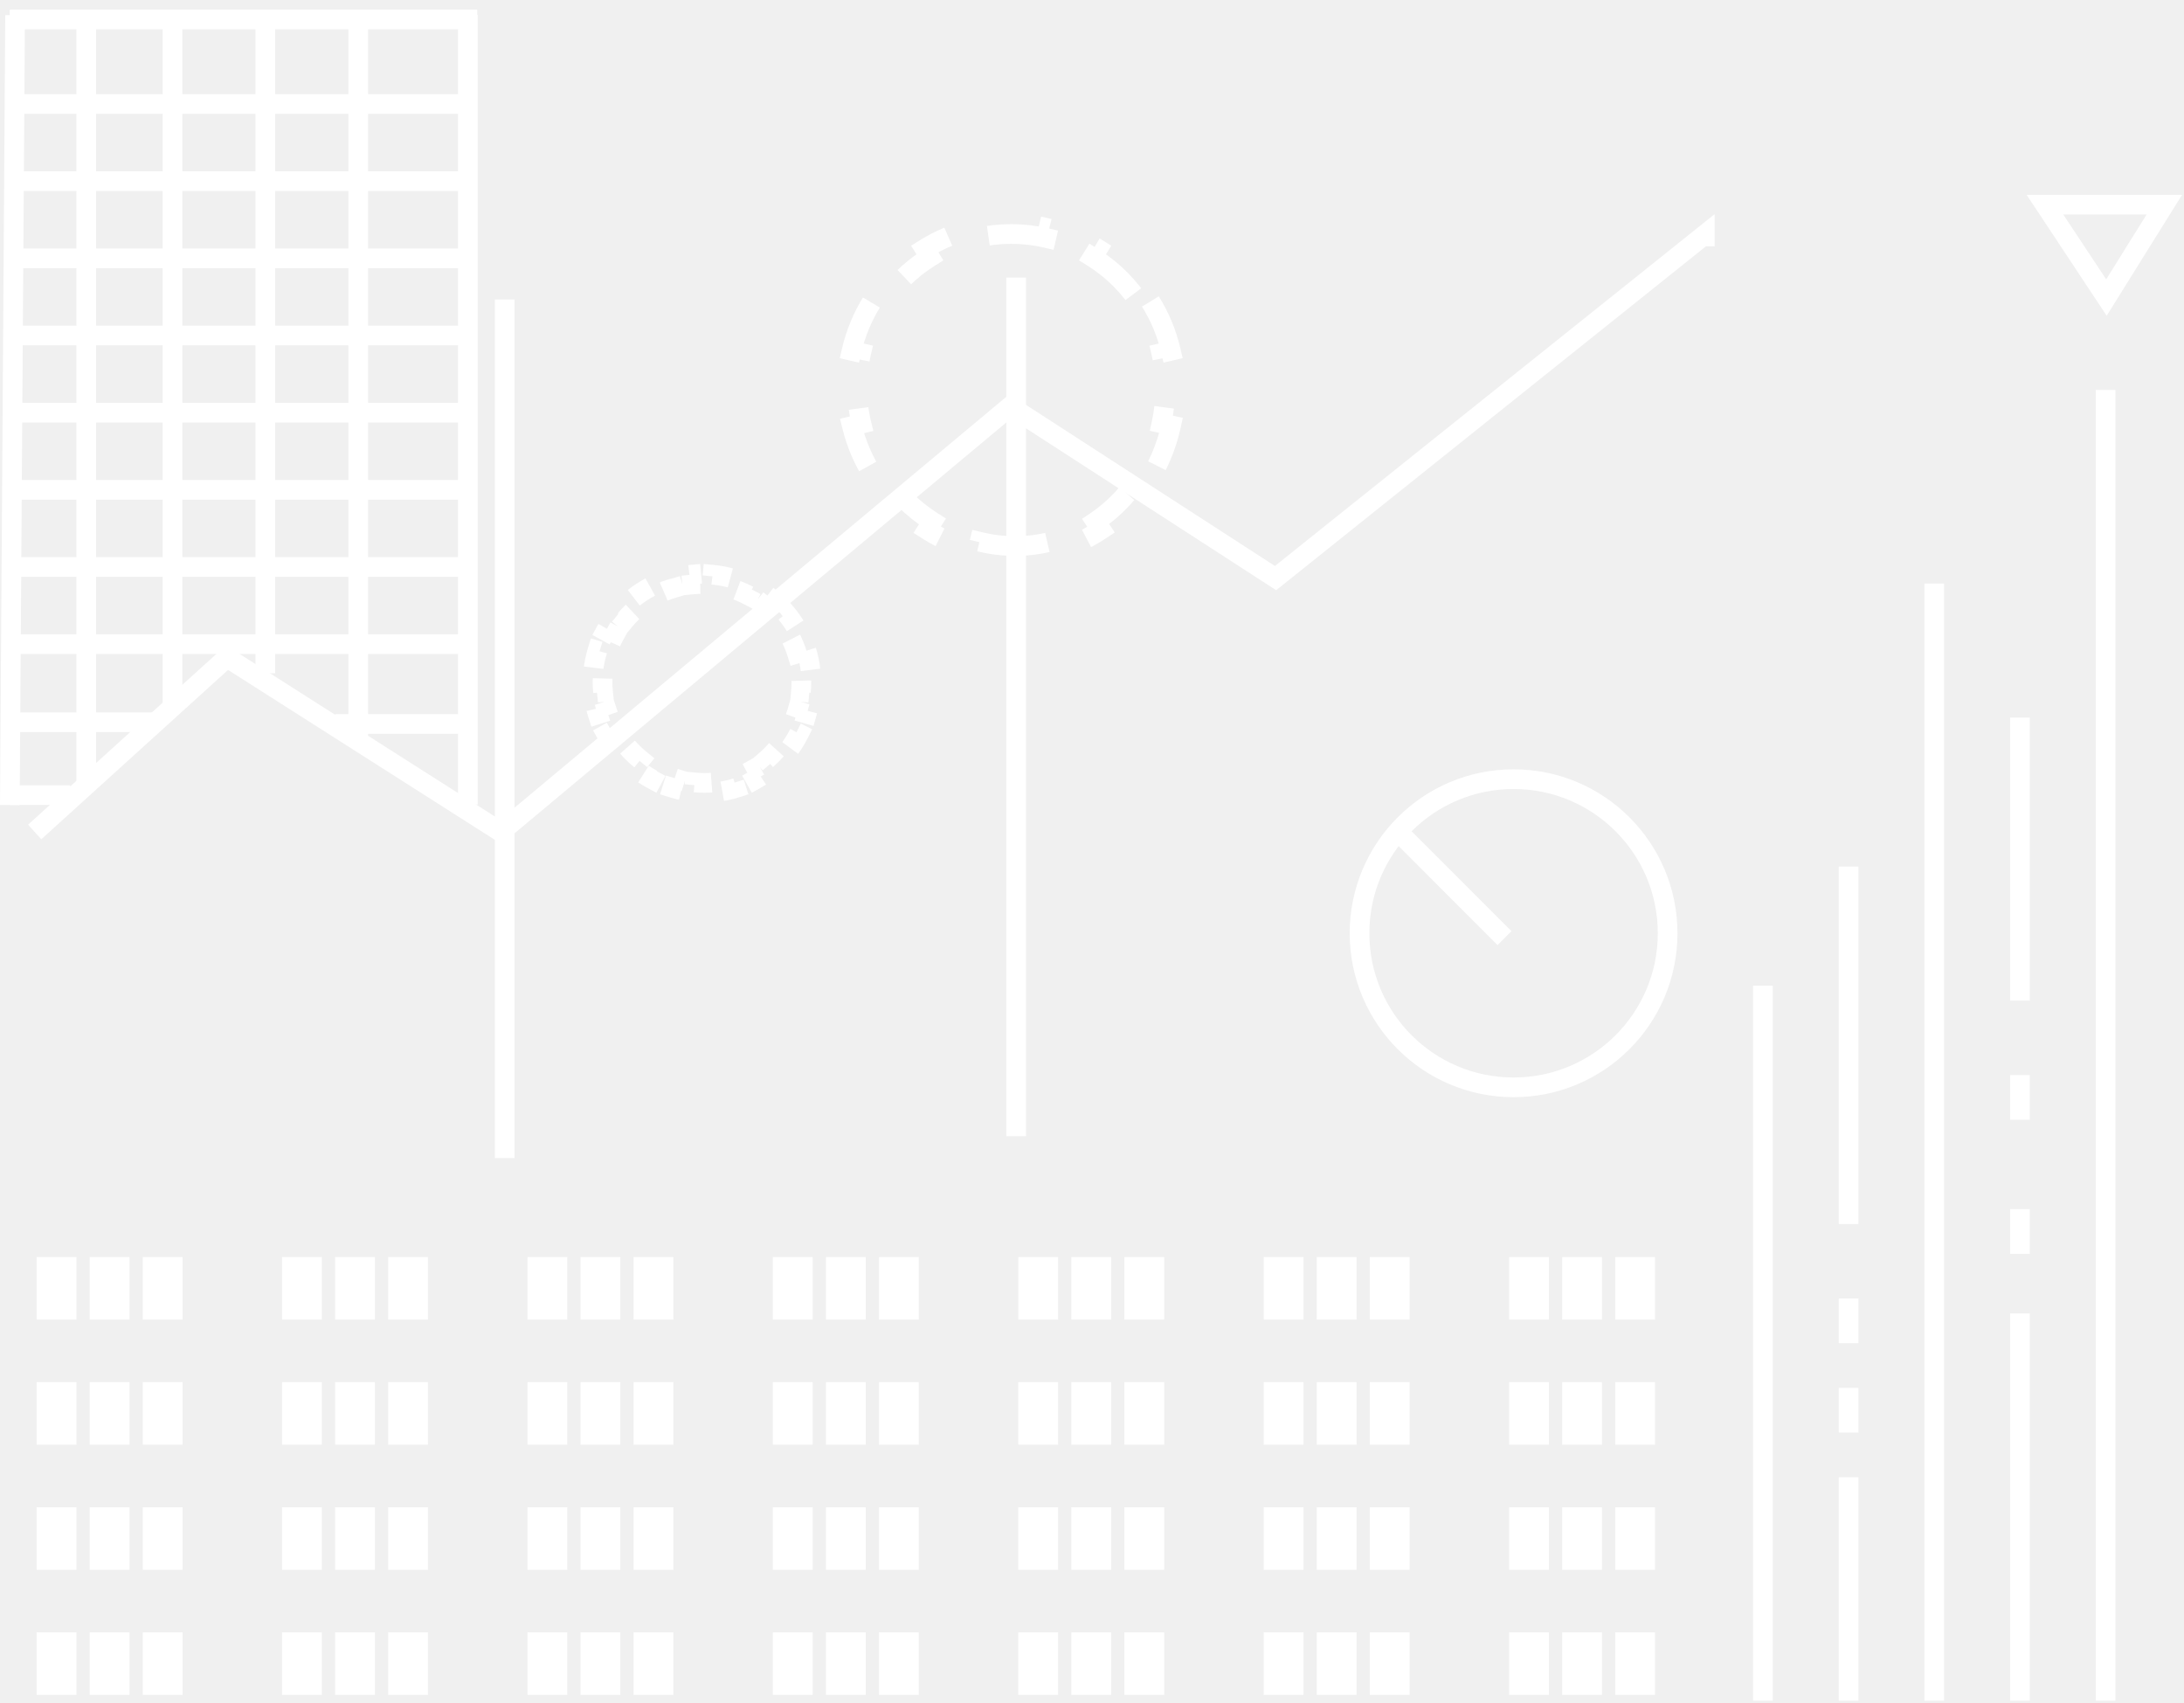
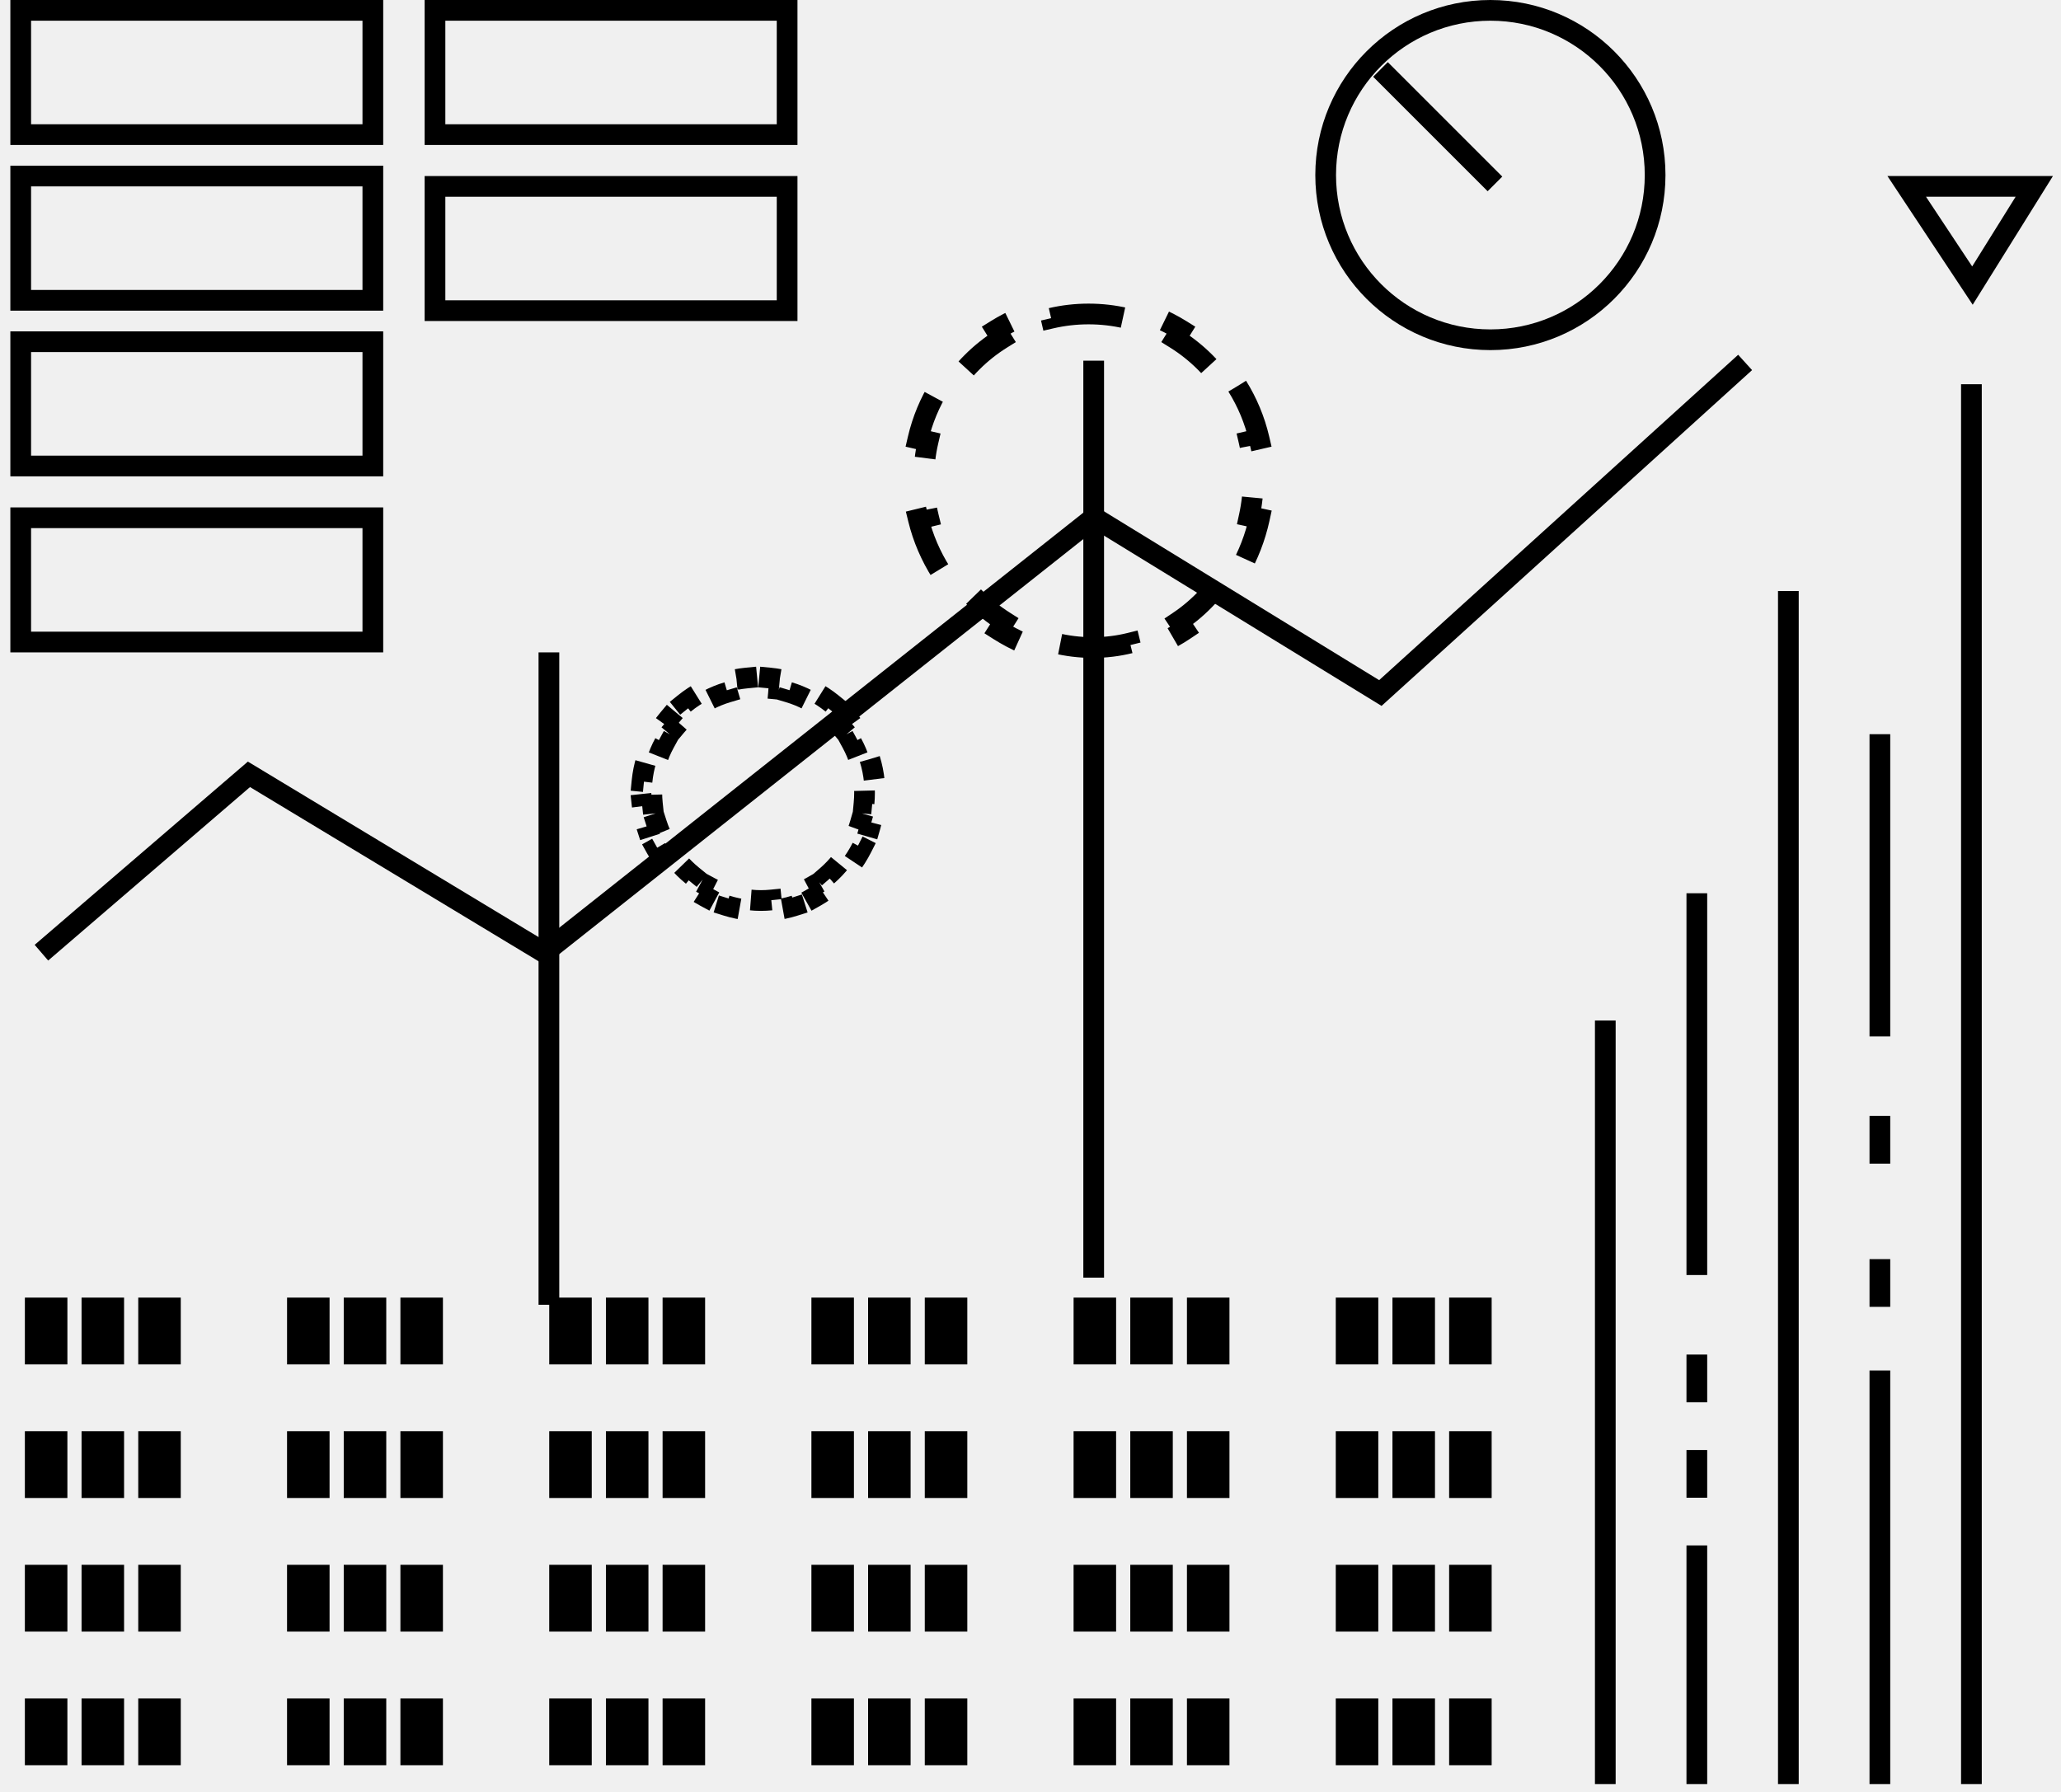
- <svg xmlns="http://www.w3.org/2000/svg" width="222" height="173" viewBox="0 0 222 173" fill="none">
-   <line x1="47.557" y1="1.535" x2="47.557" y2="81.766" stroke="white" stroke-width="2" />
-   <line x1="8.77" y1="1" x2="8.77" y2="79.882" stroke="white" stroke-width="2" />
-   <line x1="1.535" y1="1.542" x2="1" y2="81.812" stroke="white" stroke-width="2" />
-   <line x1="17.535" y1="1" x2="17.535" y2="71.791" stroke="white" stroke-width="2" />
-   <line x1="26.974" y1="1" x2="26.974" y2="68.421" stroke="white" stroke-width="2" />
-   <line x1="36.413" y1="1" x2="36.413" y2="75.162" stroke="white" stroke-width="2" />
-   <line x1="0.99" y1="1.98" x2="48.51" y2="1.98" stroke="white" stroke-width="2" />
-   <line x1="0.751" y1="10.568" x2="46.761" y2="10.568" stroke="white" stroke-width="2" />
-   <line x1="0.751" y1="18.41" x2="46.761" y2="18.41" stroke="white" stroke-width="2" />
-   <line x1="0.751" y1="26.253" x2="46.761" y2="26.253" stroke="white" stroke-width="2" />
-   <line x1="0.751" y1="34.095" x2="46.761" y2="34.095" stroke="white" stroke-width="2" />
-   <line x1="0.751" y1="41.937" x2="46.761" y2="41.937" stroke="white" stroke-width="2" />
-   <line x1="0.751" y1="49.779" x2="46.761" y2="49.779" stroke="white" stroke-width="2" />
-   <line x1="0.751" y1="57.621" x2="46.761" y2="57.621" stroke="white" stroke-width="2" />
-   <line x1="0.751" y1="65.463" x2="46.761" y2="65.463" stroke="white" stroke-width="2" />
-   <line x1="1.07" y1="73.399" x2="16.053" y2="73.399" stroke="white" stroke-width="2" />
-   <line x1="34.065" y1="73.572" x2="46.874" y2="73.572" stroke="white" stroke-width="2" />
-   <line x1="1.07" y1="80.805" x2="7.138" y2="80.805" stroke="white" stroke-width="2" />
-   <line x1="103.29" y1="28.21" x2="103.29" y2="115.47" stroke="white" stroke-width="2" />
-   <line x1="51.303" y1="30.432" x2="51.303" y2="117.692" stroke="white" stroke-width="2" />
-   <path d="M3.527 84.55L23.076 66.829L50.907 84.55L102.686 41.298L129.658 58.75L173.288 23.846V25.036" stroke="white" stroke-width="2" />
-   <circle cx="153.853" cy="94.844" r="15.659" stroke="white" stroke-width="2" />
-   <path d="M116.937 30.641C117.887 32.165 118.597 33.853 119.016 35.654L118.042 35.88C118.307 37.023 118.447 38.214 118.447 39.439C118.447 40.662 118.315 41.86 118.064 43.015L119.041 43.228C118.648 45.033 117.98 46.742 117.082 48.294L116.216 47.793C115.002 49.89 113.344 51.68 111.369 53.004L111.926 53.835C110.431 54.837 108.762 55.592 106.967 56.036L106.726 55.065C105.597 55.345 104.412 55.494 103.185 55.494C101.947 55.494 100.735 55.342 99.566 55.057L99.328 56.028C97.512 55.585 95.795 54.838 94.238 53.848L94.775 53.004C92.706 51.689 90.935 49.918 89.62 47.849L88.776 48.386C87.786 46.828 87.039 45.112 86.596 43.295L87.567 43.058C87.281 41.889 87.13 40.676 87.13 39.439C87.13 38.214 87.27 37.023 87.536 35.88L86.562 35.654C86.98 33.853 87.69 32.165 88.64 30.641L89.489 31.169C90.758 29.133 92.483 27.408 94.519 26.139L93.991 25.29C95.515 24.34 97.203 23.63 99.004 23.212L99.23 24.186C100.373 23.92 101.564 23.78 102.789 23.78C104.014 23.78 105.205 23.92 106.347 24.186L106.573 23.212C108.374 23.63 110.063 24.34 111.587 25.29L111.058 26.139C113.095 27.408 114.819 29.133 116.089 31.169L116.937 30.641Z" stroke="white" stroke-width="2" stroke-dasharray="7 5" />
-   <path d="M81.977 66.125C82.187 66.806 82.332 67.516 82.404 68.247L81.409 68.345C81.441 68.669 81.458 68.997 81.458 69.329C81.458 69.662 81.442 69.993 81.412 70.319L82.407 70.412C82.339 71.141 82.203 71.853 82.005 72.539L81.045 72.262C80.86 72.902 80.617 73.518 80.321 74.102L81.213 74.554C80.884 75.202 80.496 75.815 80.055 76.383L79.265 75.77C78.86 76.292 78.407 76.772 77.913 77.202L78.569 77.957C78.024 78.43 77.433 78.85 76.802 79.207L76.31 78.337C75.744 78.656 75.144 78.92 74.515 79.12L74.818 80.073C74.141 80.288 73.432 80.437 72.699 80.511L72.598 79.516C72.276 79.549 71.949 79.566 71.616 79.566C71.279 79.566 70.944 79.548 70.613 79.515L70.512 80.51C69.771 80.434 69.047 80.284 68.349 80.067L68.646 79.112C68.001 78.911 67.38 78.648 66.789 78.329L66.314 79.209C65.664 78.858 65.049 78.445 64.478 77.981L65.11 77.205C64.585 76.778 64.102 76.303 63.667 75.788L62.903 76.433C62.428 75.869 62.005 75.261 61.645 74.617L62.518 74.129C62.191 73.543 61.92 72.926 61.714 72.287L60.762 72.593C60.538 71.897 60.382 71.174 60.304 70.433L61.299 70.328C61.264 69.999 61.246 69.665 61.246 69.329C61.246 68.997 61.263 68.669 61.295 68.345L60.299 68.247C60.372 67.516 60.517 66.806 60.727 66.125L61.682 66.419C61.877 65.787 62.134 65.182 62.446 64.609L61.569 64.131C61.916 63.494 62.325 62.895 62.787 62.342L63.554 62.983C63.976 62.479 64.447 62.017 64.959 61.603L64.331 60.825C64.891 60.373 65.497 59.974 66.14 59.635L66.605 60.52C67.182 60.217 67.793 59.967 68.43 59.777L68.144 58.819C68.827 58.615 69.538 58.475 70.269 58.406L70.364 59.401C70.689 59.37 71.019 59.354 71.352 59.354C71.685 59.354 72.015 59.37 72.339 59.401L72.435 58.406C73.166 58.475 73.877 58.615 74.559 58.819L74.274 59.777C74.911 59.967 75.521 60.217 76.098 60.52L76.564 59.635C77.207 59.974 77.813 60.373 78.373 60.825L77.745 61.603C78.257 62.017 78.728 62.479 79.15 62.983L79.917 62.342C80.379 62.895 80.788 63.494 81.135 64.131L80.257 64.609C80.57 65.182 80.826 65.787 81.021 66.419L81.977 66.125Z" stroke="white" stroke-width="2" stroke-dasharray="2 2" />
-   <line x1="152.931" y1="95.337" x2="142.04" y2="84.445" stroke="white" stroke-width="2" />
-   <line x1="179.2" y1="100.175" x2="179.2" y2="172.833" stroke="white" stroke-width="2" />
-   <line x1="187.909" y1="150.127" x2="187.909" y2="172.833" stroke="white" stroke-width="2" />
-   <line x1="187.909" y1="141.045" x2="187.909" y2="145.586" stroke="white" stroke-width="2" />
-   <line x1="187.909" y1="131.963" x2="187.909" y2="136.504" stroke="white" stroke-width="2" />
-   <line x1="205.325" y1="122.88" x2="205.325" y2="127.422" stroke="white" stroke-width="2" />
-   <line x1="205.325" y1="109.257" x2="205.325" y2="113.798" stroke="white" stroke-width="2" />
-   <line x1="187.909" y1="88.065" x2="187.909" y2="124.394" stroke="white" stroke-width="2" />
-   <line x1="196.617" y1="59.304" x2="196.617" y2="172.833" stroke="white" stroke-width="2" />
-   <line x1="205.325" y1="133.476" x2="205.325" y2="172.833" stroke="white" stroke-width="2" />
-   <line x1="205.325" y1="72.928" x2="205.325" y2="101.688" stroke="white" stroke-width="2" />
-   <line x1="214.034" y1="39.626" x2="214.034" y2="172.833" stroke="white" stroke-width="2" />
-   <path d="M214.116 30.239L207.865 20.8H220L214.116 30.239Z" stroke="white" stroke-width="2" />
-   <rect x="14.513" y="165.891" width="4.045" height="6.357" fill="white" />
-   <rect x="9.119" y="165.891" width="4.045" height="6.357" fill="white" />
-   <rect x="3.725" y="165.891" width="4.045" height="6.357" fill="white" />
-   <rect x="14.513" y="153.178" width="4.045" height="6.357" fill="white" />
-   <rect x="9.119" y="153.178" width="4.045" height="6.357" fill="white" />
-   <rect x="3.725" y="153.178" width="4.045" height="6.357" fill="white" />
-   <rect x="14.513" y="127.751" width="4.045" height="6.357" fill="white" />
-   <rect x="9.119" y="127.751" width="4.045" height="6.357" fill="white" />
-   <rect x="3.726" y="127.75" width="4.045" height="6.357" fill="white" />
-   <rect x="14.513" y="140.464" width="4.045" height="6.357" fill="white" />
-   <rect x="9.119" y="140.464" width="4.045" height="6.357" fill="white" />
-   <rect x="3.725" y="140.464" width="4.045" height="6.357" fill="white" />
-   <rect x="39.457" y="165.891" width="4.045" height="6.357" fill="white" />
-   <rect x="34.063" y="165.891" width="4.045" height="6.357" fill="white" />
-   <rect x="28.67" y="165.891" width="4.045" height="6.357" fill="white" />
-   <rect x="39.457" y="153.178" width="4.045" height="6.357" fill="white" />
-   <rect x="34.063" y="153.178" width="4.045" height="6.357" fill="white" />
-   <rect x="28.67" y="153.178" width="4.045" height="6.357" fill="white" />
-   <rect x="39.457" y="127.751" width="4.045" height="6.357" fill="white" />
-   <rect x="34.063" y="127.751" width="4.045" height="6.357" fill="white" />
-   <rect x="28.67" y="127.75" width="4.045" height="6.357" fill="white" />
-   <rect x="39.457" y="140.464" width="4.045" height="6.357" fill="white" />
-   <rect x="34.063" y="140.464" width="4.045" height="6.357" fill="white" />
-   <rect x="28.67" y="140.464" width="4.045" height="6.357" fill="white" />
-   <rect x="64.403" y="165.891" width="4.045" height="6.357" fill="white" />
-   <rect x="59.01" y="165.891" width="4.045" height="6.357" fill="white" />
-   <rect x="53.616" y="165.891" width="4.045" height="6.357" fill="white" />
-   <rect x="64.403" y="153.178" width="4.045" height="6.357" fill="white" />
-   <rect x="59.01" y="153.178" width="4.045" height="6.357" fill="white" />
-   <rect x="53.616" y="153.178" width="4.045" height="6.357" fill="white" />
-   <rect x="64.403" y="127.751" width="4.045" height="6.357" fill="white" />
-   <rect x="59.01" y="127.751" width="4.045" height="6.357" fill="white" />
-   <rect x="53.617" y="127.75" width="4.045" height="6.357" fill="white" />
-   <rect x="64.403" y="140.464" width="4.045" height="6.357" fill="white" />
-   <rect x="59.01" y="140.464" width="4.045" height="6.357" fill="white" />
-   <rect x="53.616" y="140.464" width="4.045" height="6.357" fill="white" />
-   <rect x="89.349" y="165.891" width="4.045" height="6.357" fill="white" />
-   <rect x="83.956" y="165.891" width="4.045" height="6.357" fill="white" />
-   <rect x="78.561" y="165.891" width="4.045" height="6.357" fill="white" />
-   <rect x="89.349" y="153.178" width="4.045" height="6.357" fill="white" />
-   <rect x="83.956" y="153.178" width="4.045" height="6.357" fill="white" />
-   <rect x="78.561" y="153.178" width="4.045" height="6.357" fill="white" />
-   <rect x="89.349" y="127.751" width="4.045" height="6.357" fill="white" />
-   <rect x="83.956" y="127.751" width="4.045" height="6.357" fill="white" />
-   <rect x="78.561" y="127.75" width="4.045" height="6.357" fill="white" />
-   <rect x="89.349" y="140.464" width="4.045" height="6.357" fill="white" />
-   <rect x="83.956" y="140.464" width="4.045" height="6.357" fill="white" />
-   <rect x="78.561" y="140.464" width="4.045" height="6.357" fill="white" />
-   <rect x="114.294" y="165.891" width="4.045" height="6.357" fill="white" />
-   <rect x="108.901" y="165.891" width="4.045" height="6.357" fill="white" />
-   <rect x="103.507" y="165.891" width="4.045" height="6.357" fill="white" />
-   <rect x="114.294" y="153.178" width="4.045" height="6.357" fill="white" />
-   <rect x="108.901" y="153.178" width="4.045" height="6.357" fill="white" />
-   <rect x="103.507" y="153.178" width="4.045" height="6.357" fill="white" />
-   <rect x="114.294" y="127.751" width="4.045" height="6.357" fill="white" />
-   <rect x="108.901" y="127.751" width="4.045" height="6.357" fill="white" />
-   <rect x="103.509" y="127.75" width="4.045" height="6.357" fill="white" />
-   <rect x="114.294" y="140.464" width="4.045" height="6.357" fill="white" />
-   <rect x="108.901" y="140.464" width="4.045" height="6.357" fill="white" />
-   <rect x="103.507" y="140.464" width="4.045" height="6.357" fill="white" />
-   <rect x="139.24" y="165.891" width="4.045" height="6.357" fill="white" />
-   <rect x="133.847" y="165.891" width="4.045" height="6.357" fill="white" />
-   <rect x="128.453" y="165.891" width="4.045" height="6.357" fill="white" />
-   <rect x="139.24" y="153.178" width="4.045" height="6.357" fill="white" />
-   <rect x="133.847" y="153.178" width="4.045" height="6.357" fill="white" />
-   <rect x="128.453" y="153.178" width="4.045" height="6.357" fill="white" />
-   <rect x="139.24" y="127.751" width="4.045" height="6.357" fill="white" />
-   <rect x="133.847" y="127.751" width="4.045" height="6.357" fill="white" />
-   <rect x="128.454" y="127.75" width="4.045" height="6.357" fill="white" />
-   <rect x="139.24" y="140.464" width="4.045" height="6.357" fill="white" />
-   <rect x="133.847" y="140.464" width="4.045" height="6.357" fill="white" />
-   <rect x="128.453" y="140.464" width="4.045" height="6.357" fill="white" />
-   <rect x="164.186" y="165.891" width="4.045" height="6.357" fill="white" />
-   <rect x="158.792" y="165.891" width="4.045" height="6.357" fill="white" />
-   <rect x="153.398" y="165.891" width="4.045" height="6.357" fill="white" />
-   <rect x="164.186" y="153.178" width="4.045" height="6.357" fill="white" />
-   <rect x="158.792" y="153.178" width="4.045" height="6.357" fill="white" />
-   <rect x="153.398" y="153.178" width="4.045" height="6.357" fill="white" />
-   <rect x="164.186" y="127.751" width="4.045" height="6.357" fill="white" />
-   <rect x="158.792" y="127.751" width="4.045" height="6.357" fill="white" />
-   <rect x="153.398" y="127.75" width="4.045" height="6.357" fill="white" />
-   <rect x="164.186" y="140.464" width="4.045" height="6.357" fill="white" />
-   <rect x="158.792" y="140.464" width="4.045" height="6.357" fill="white" />
-   <rect x="153.398" y="140.464" width="4.045" height="6.357" fill="white" />
+ <svg xmlns="http://www.w3.org/2000/svg" width="199" height="173" viewBox="0 0 199 173" fill="none">
+   <line x1="105.601" y1="34.83" x2="105.601" y2="123.381" stroke="black" stroke-width="2" />
+   <line x1="53" y1="63" x2="53" y2="126" stroke="black" stroke-width="2" />
+   <path d="M4 92L24.037 74.776L52.563 92L105.636 49.962L133.28 66.924L168.5 35" stroke="black" stroke-width="2" />
+   <circle cx="143.905" cy="16.905" r="15.905" stroke="black" stroke-width="2" />
+   <path d="M119.464 37.297C120.428 38.844 121.149 40.557 121.574 42.385L120.599 42.611C120.869 43.771 121.012 44.981 121.012 46.225C121.012 47.468 120.877 48.685 120.622 49.858L121.599 50.071C121.2 51.903 120.523 53.636 119.611 55.211L118.746 54.71C117.512 56.841 115.828 58.659 113.822 60.004L114.379 60.835C112.862 61.852 111.168 62.617 109.346 63.068L109.106 62.098C107.959 62.382 106.755 62.533 105.509 62.533C104.252 62.533 103.02 62.379 101.832 62.089L101.595 63.061C99.752 62.611 98.01 61.853 96.43 60.848L96.966 60.004C94.865 58.669 93.066 56.869 91.73 54.768L90.886 55.305C89.881 53.724 89.124 51.983 88.674 50.139L89.645 49.902C89.355 48.714 89.201 47.483 89.201 46.225C89.201 44.981 89.344 43.771 89.613 42.611L88.639 42.385C89.064 40.557 89.785 38.844 90.748 37.297L91.597 37.826C92.886 35.757 94.638 34.005 96.707 32.716L96.178 31.867C97.725 30.904 99.439 30.183 101.266 29.758L101.492 30.732C102.652 30.463 103.862 30.32 105.106 30.32C106.351 30.32 107.561 30.463 108.721 30.732L108.947 29.758C110.774 30.183 112.488 30.904 114.035 31.867L113.506 32.716C115.575 34.005 117.326 35.757 118.616 37.826L119.464 37.297Z" stroke="black" stroke-width="2" stroke-dasharray="7 5" />
+   <path d="M83.987 73.306C84.2 73.998 84.347 74.718 84.421 75.46L83.426 75.558C83.458 75.887 83.475 76.221 83.475 76.558C83.475 76.897 83.459 77.233 83.428 77.564L84.424 77.657C84.355 78.397 84.217 79.119 84.016 79.816L83.055 79.539C82.868 80.189 82.621 80.815 82.32 81.408L83.212 81.86C82.878 82.518 82.484 83.14 82.037 83.717L81.247 83.104C80.835 83.634 80.375 84.122 79.872 84.559L80.528 85.314C79.976 85.794 79.376 86.22 78.735 86.582L78.243 85.712C77.669 86.037 77.059 86.305 76.419 86.508L76.722 87.461C76.035 87.679 75.316 87.831 74.572 87.906L74.471 86.911C74.144 86.944 73.811 86.961 73.473 86.961C73.13 86.961 72.79 86.944 72.454 86.909L72.353 87.904C71.6 87.828 70.865 87.675 70.157 87.455L70.454 86.5C69.799 86.296 69.167 86.028 68.567 85.704L68.092 86.584C67.432 86.228 66.808 85.809 66.229 85.338L66.861 84.562C66.328 84.129 65.837 83.646 65.395 83.122L64.631 83.767C64.148 83.195 63.72 82.578 63.355 81.924L64.227 81.436C63.894 80.841 63.62 80.214 63.41 79.564L62.458 79.871C62.23 79.164 62.073 78.43 61.993 77.679L62.988 77.574C62.953 77.239 62.935 76.9 62.935 76.558C62.935 76.221 62.951 75.887 62.984 75.558L61.989 75.46C62.062 74.718 62.209 73.998 62.422 73.306L63.378 73.601C63.576 72.959 63.837 72.343 64.154 71.762L63.276 71.283C63.629 70.637 64.044 70.029 64.513 69.468L65.28 70.109C65.709 69.597 66.187 69.127 66.708 68.706L66.08 67.928C66.648 67.469 67.263 67.064 67.915 66.721L68.381 67.606C68.968 67.297 69.588 67.043 70.235 66.851L69.95 65.892C70.643 65.686 71.364 65.544 72.106 65.473L72.201 66.468C72.531 66.437 72.866 66.421 73.205 66.421C73.544 66.421 73.878 66.437 74.208 66.468L74.303 65.473C75.046 65.544 75.767 65.686 76.46 65.892L76.175 66.851C76.822 67.043 77.442 67.297 78.028 67.606L78.494 66.721C79.147 67.064 79.761 67.469 80.329 67.928L79.701 68.706C80.222 69.127 80.701 69.597 81.129 70.109L81.896 69.468C82.366 70.029 82.781 70.637 83.133 71.283L82.255 71.762C82.572 72.343 82.833 72.959 83.031 73.601L83.987 73.306Z" stroke="black" stroke-width="2" stroke-dasharray="2 2" />
+   <line x1="144.346" y1="17.76" x2="133.293" y2="6.707" stroke="black" stroke-width="2" />
+   <line x1="155" y1="98.549" x2="155" y2="172.283" stroke="black" stroke-width="2" />
+   <line x1="163.838" y1="149.241" x2="163.838" y2="172.283" stroke="black" stroke-width="2" />
+   <line x1="163.838" y1="140.025" x2="163.838" y2="144.633" stroke="black" stroke-width="2" />
+   <line x1="163.838" y1="130.808" x2="163.838" y2="135.416" stroke="black" stroke-width="2" />
+   <line x1="181.512" y1="121.591" x2="181.512" y2="126.2" stroke="black" stroke-width="2" />
+   <line x1="181.512" y1="107.766" x2="181.512" y2="112.374" stroke="black" stroke-width="2" />
+   <line x1="163.838" y1="86.26" x2="163.838" y2="123.127" stroke="black" stroke-width="2" />
+   <line x1="172.675" y1="57.074" x2="172.675" y2="172.283" stroke="black" stroke-width="2" />
+   <line x1="181.512" y1="132.344" x2="181.512" y2="172.283" stroke="black" stroke-width="2" />
+   <line x1="181.512" y1="70.899" x2="181.512" y2="100.086" stroke="black" stroke-width="2" />
+   <line x1="190.35" y1="37.104" x2="190.35" y2="172.283" stroke="black" stroke-width="2" />
+   <path d="M190.449 27.579L184.104 18H196.42L190.449 27.579Z" stroke="black" stroke-width="2" />
+   <rect x="13.349" y="164.012" width="4.105" height="6.451" fill="black" />
+   <rect x="7.875" y="164.012" width="4.105" height="6.451" fill="black" />
+   <rect x="2.401" y="164.012" width="4.105" height="6.451" fill="black" />
+   <rect x="13.349" y="151.11" width="4.105" height="6.451" fill="black" />
+   <rect x="7.875" y="151.11" width="4.105" height="6.451" fill="black" />
+   <rect x="2.401" y="151.11" width="4.105" height="6.451" fill="black" />
+   <rect x="13.349" y="125.307" width="4.105" height="6.451" fill="black" />
+   <rect x="7.875" y="125.307" width="4.105" height="6.451" fill="black" />
+   <rect x="2.402" y="125.307" width="4.105" height="6.451" fill="black" />
+   <rect x="13.349" y="138.208" width="4.105" height="6.451" fill="black" />
+   <rect x="7.875" y="138.208" width="4.105" height="6.451" fill="black" />
+   <rect x="2.401" y="138.208" width="4.105" height="6.451" fill="black" />
+   <rect x="38.662" y="164.012" width="4.105" height="6.451" fill="black" />
+   <rect x="33.19" y="164.012" width="4.105" height="6.451" fill="black" />
+   <rect x="27.716" y="164.012" width="4.105" height="6.451" fill="black" />
+   <rect x="38.662" y="151.11" width="4.105" height="6.451" fill="black" />
+   <rect x="33.19" y="151.11" width="4.105" height="6.451" fill="black" />
+   <rect x="27.716" y="151.11" width="4.105" height="6.451" fill="black" />
+   <rect x="38.662" y="125.307" width="4.105" height="6.451" fill="black" />
+   <rect x="33.19" y="125.307" width="4.105" height="6.451" fill="black" />
+   <rect x="27.717" y="125.307" width="4.105" height="6.451" fill="black" />
+   <rect x="38.662" y="138.208" width="4.105" height="6.451" fill="black" />
+   <rect x="33.19" y="138.208" width="4.105" height="6.451" fill="black" />
+   <rect x="27.716" y="138.208" width="4.105" height="6.451" fill="black" />
+   <rect x="63.977" y="164.012" width="4.105" height="6.451" fill="black" />
+   <rect x="58.505" y="164.012" width="4.105" height="6.451" fill="black" />
+   <rect x="53.031" y="164.012" width="4.105" height="6.451" fill="black" />
+   <rect x="63.977" y="151.11" width="4.105" height="6.451" fill="black" />
+   <rect x="58.505" y="151.11" width="4.105" height="6.451" fill="black" />
+   <rect x="53.031" y="151.11" width="4.105" height="6.451" fill="black" />
+   <rect x="63.977" y="125.307" width="4.105" height="6.451" fill="black" />
+   <rect x="58.505" y="125.307" width="4.105" height="6.451" fill="black" />
+   <rect x="53.032" y="125.307" width="4.105" height="6.451" fill="black" />
+   <rect x="63.977" y="138.208" width="4.105" height="6.451" fill="black" />
+   <rect x="58.505" y="138.208" width="4.105" height="6.451" fill="black" />
+   <rect x="53.031" y="138.208" width="4.105" height="6.451" fill="black" />
+   <rect x="89.293" y="164.012" width="4.105" height="6.451" fill="black" />
+   <rect x="83.819" y="164.012" width="4.105" height="6.451" fill="black" />
+   <rect x="78.346" y="164.012" width="4.105" height="6.451" fill="black" />
+   <rect x="89.293" y="151.11" width="4.105" height="6.451" fill="black" />
+   <rect x="83.819" y="151.11" width="4.105" height="6.451" fill="black" />
+   <rect x="78.346" y="151.11" width="4.105" height="6.451" fill="black" />
+   <rect x="89.293" y="125.307" width="4.105" height="6.451" fill="black" />
+   <rect x="83.819" y="125.307" width="4.105" height="6.451" fill="black" />
+   <rect x="78.346" y="125.307" width="4.105" height="6.451" fill="black" />
+   <rect x="89.293" y="138.208" width="4.105" height="6.451" fill="black" />
+   <rect x="83.819" y="138.208" width="4.105" height="6.451" fill="black" />
+   <rect x="78.346" y="138.208" width="4.105" height="6.451" fill="black" />
+   <rect x="114.606" y="164.012" width="4.105" height="6.451" fill="black" />
+   <rect x="109.134" y="164.012" width="4.105" height="6.451" fill="black" />
+   <rect x="103.66" y="164.012" width="4.105" height="6.451" fill="black" />
+   <rect x="114.606" y="151.11" width="4.105" height="6.451" fill="black" />
+   <rect x="109.134" y="151.11" width="4.105" height="6.451" fill="black" />
+   <rect x="103.66" y="151.11" width="4.105" height="6.451" fill="black" />
+   <rect x="114.606" y="125.307" width="4.105" height="6.451" fill="black" />
+   <rect x="109.134" y="125.307" width="4.105" height="6.451" fill="black" />
+   <rect x="103.661" y="125.307" width="4.105" height="6.451" fill="black" />
+   <rect x="114.606" y="138.208" width="4.105" height="6.451" fill="black" />
+   <rect x="109.134" y="138.208" width="4.105" height="6.451" fill="black" />
+   <rect x="103.66" y="138.208" width="4.105" height="6.451" fill="black" />
+   <rect x="139.922" y="164.012" width="4.105" height="6.451" fill="black" />
+   <rect x="134.449" y="164.012" width="4.105" height="6.451" fill="black" />
+   <rect x="128.976" y="164.012" width="4.105" height="6.451" fill="black" />
+   <rect x="139.922" y="151.11" width="4.105" height="6.451" fill="black" />
+   <rect x="134.449" y="151.11" width="4.105" height="6.451" fill="black" />
+   <rect x="128.976" y="151.11" width="4.105" height="6.451" fill="black" />
+   <rect x="139.922" y="125.307" width="4.105" height="6.451" fill="black" />
+   <rect x="134.449" y="125.307" width="4.105" height="6.451" fill="black" />
+   <rect x="128.976" y="125.307" width="4.105" height="6.451" fill="black" />
+   <rect x="139.922" y="138.208" width="4.105" height="6.451" fill="black" />
+   <rect x="134.449" y="138.208" width="4.105" height="6.451" fill="black" />
+   <rect x="128.976" y="138.208" width="4.105" height="6.451" fill="black" />
+   <path d="M2 1H36V13H2V1Z" stroke="black" stroke-width="2" />
+   <path d="M42 1H76V13H42V1Z" stroke="black" stroke-width="2" />
+   <path d="M42 18H76V30H42V18Z" stroke="black" stroke-width="2" />
+   <path d="M2 50H36V62H2V50Z" stroke="black" stroke-width="2" />
+   <path d="M2 17H36V29H2V17Z" stroke="black" stroke-width="2" />
+   <path d="M2 33H36V45H2V33Z" stroke="black" stroke-width="2" />
</svg>
